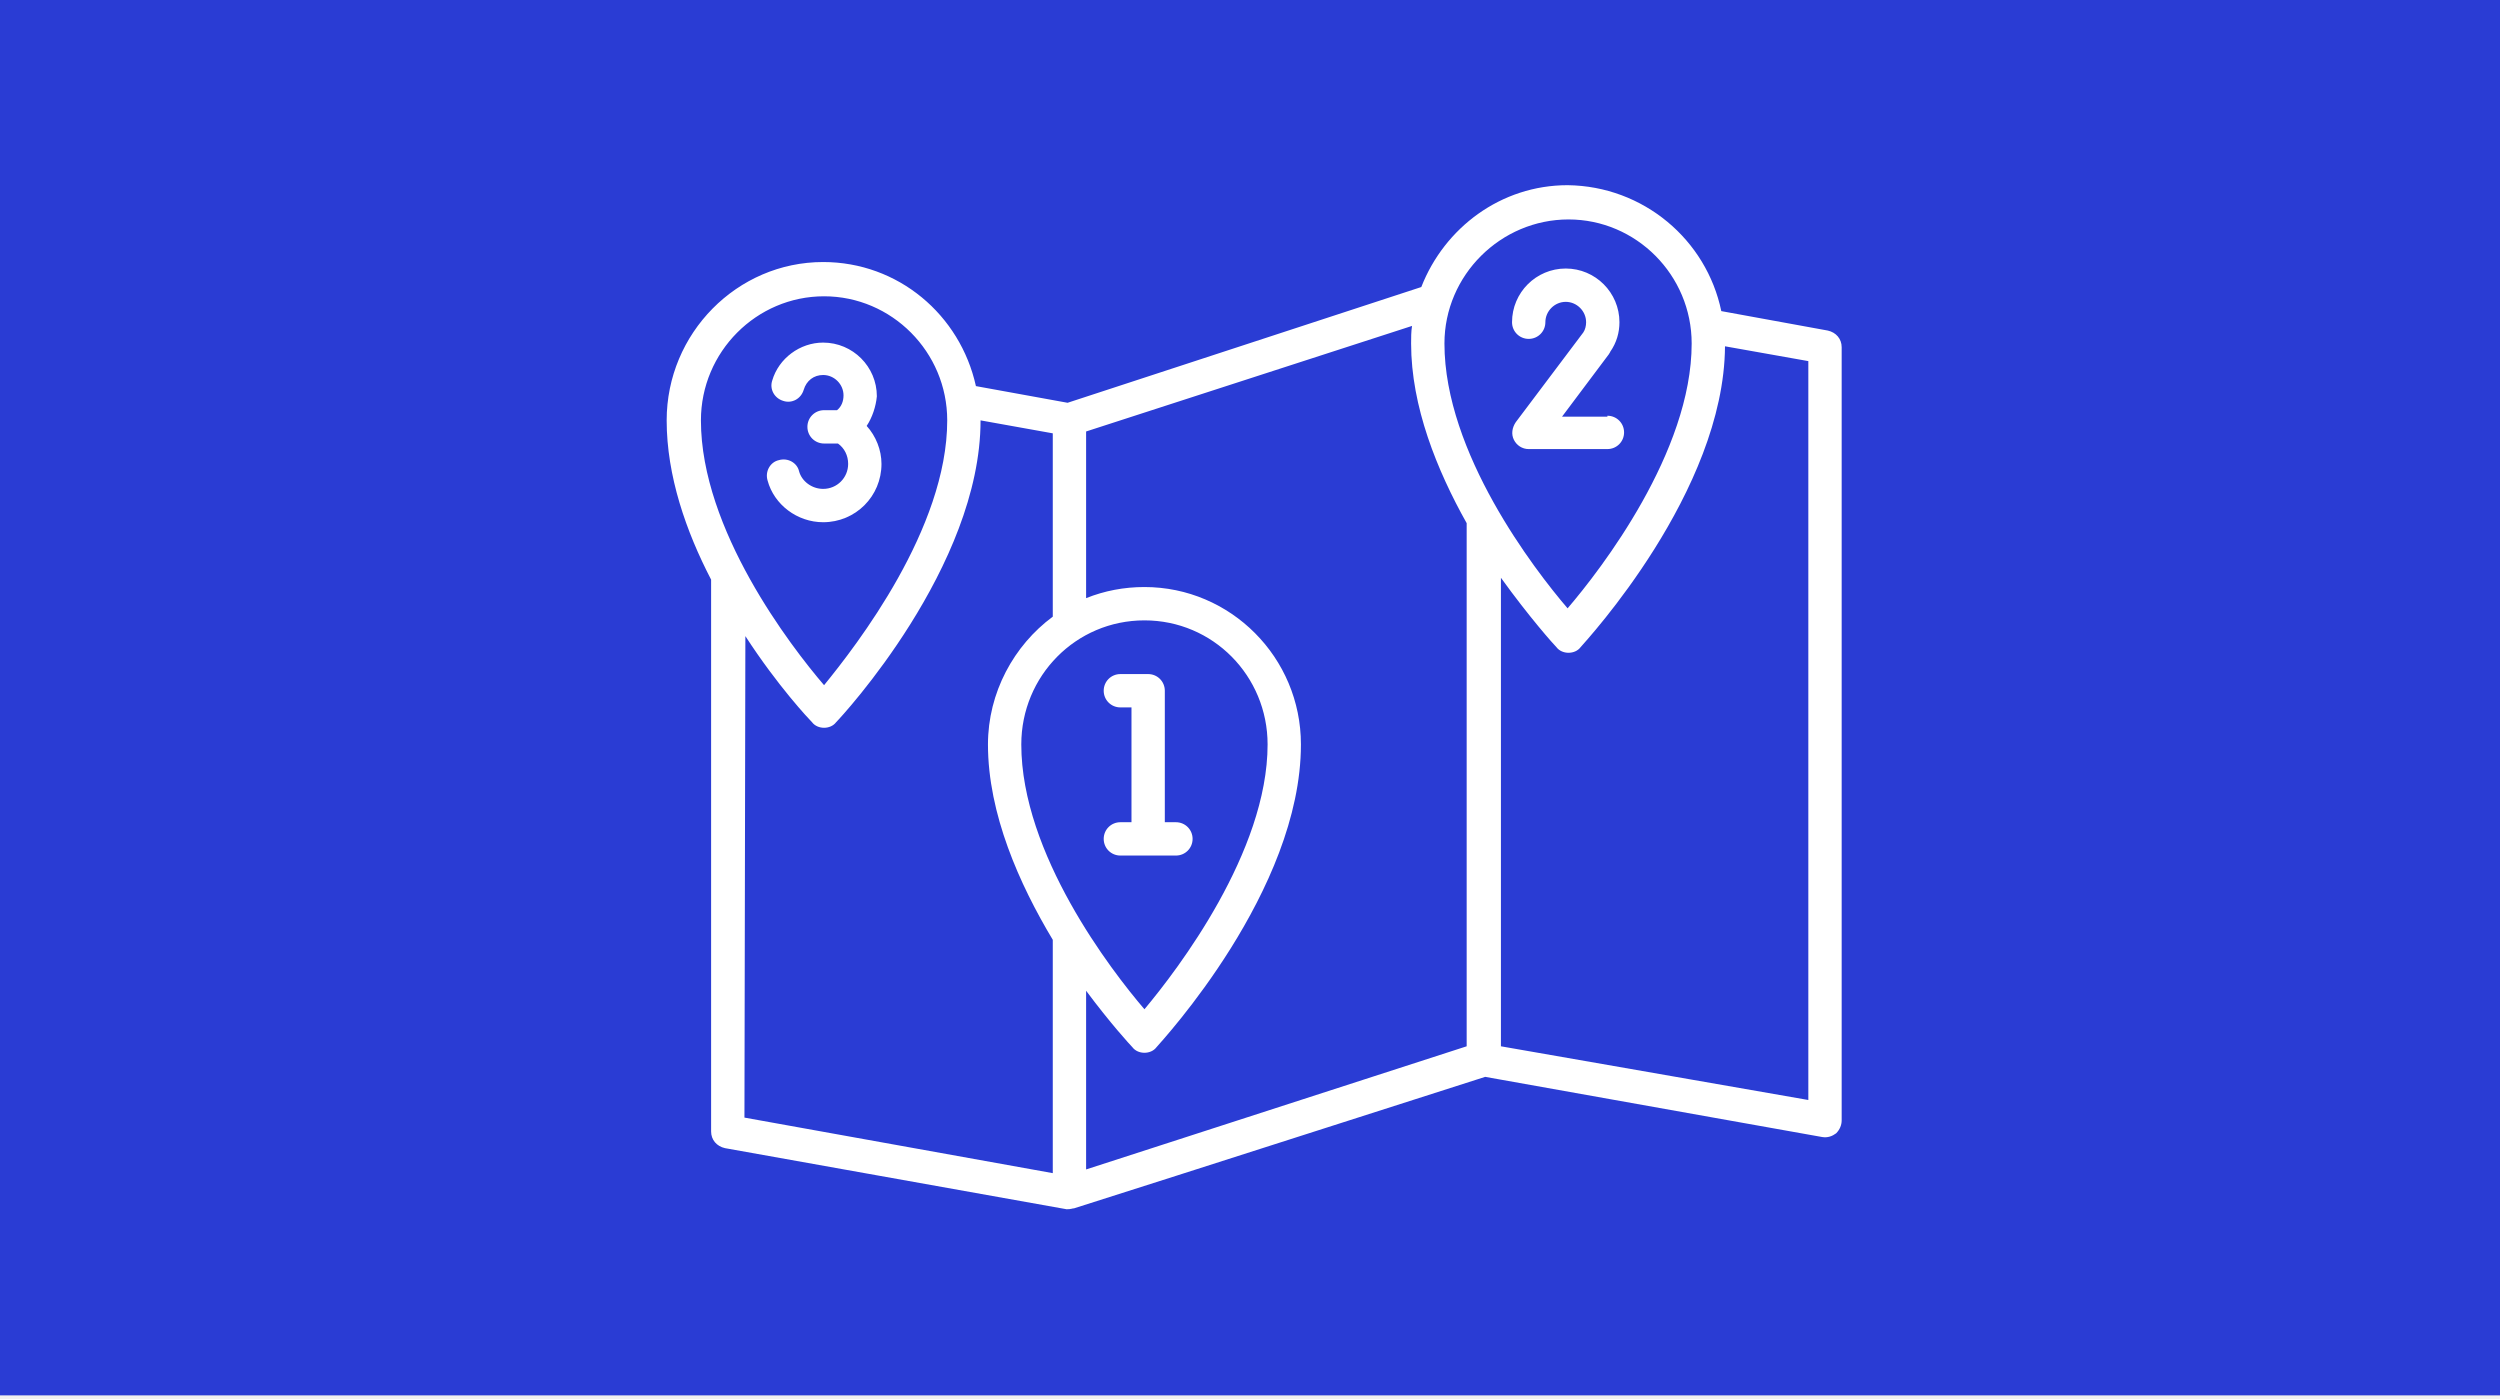
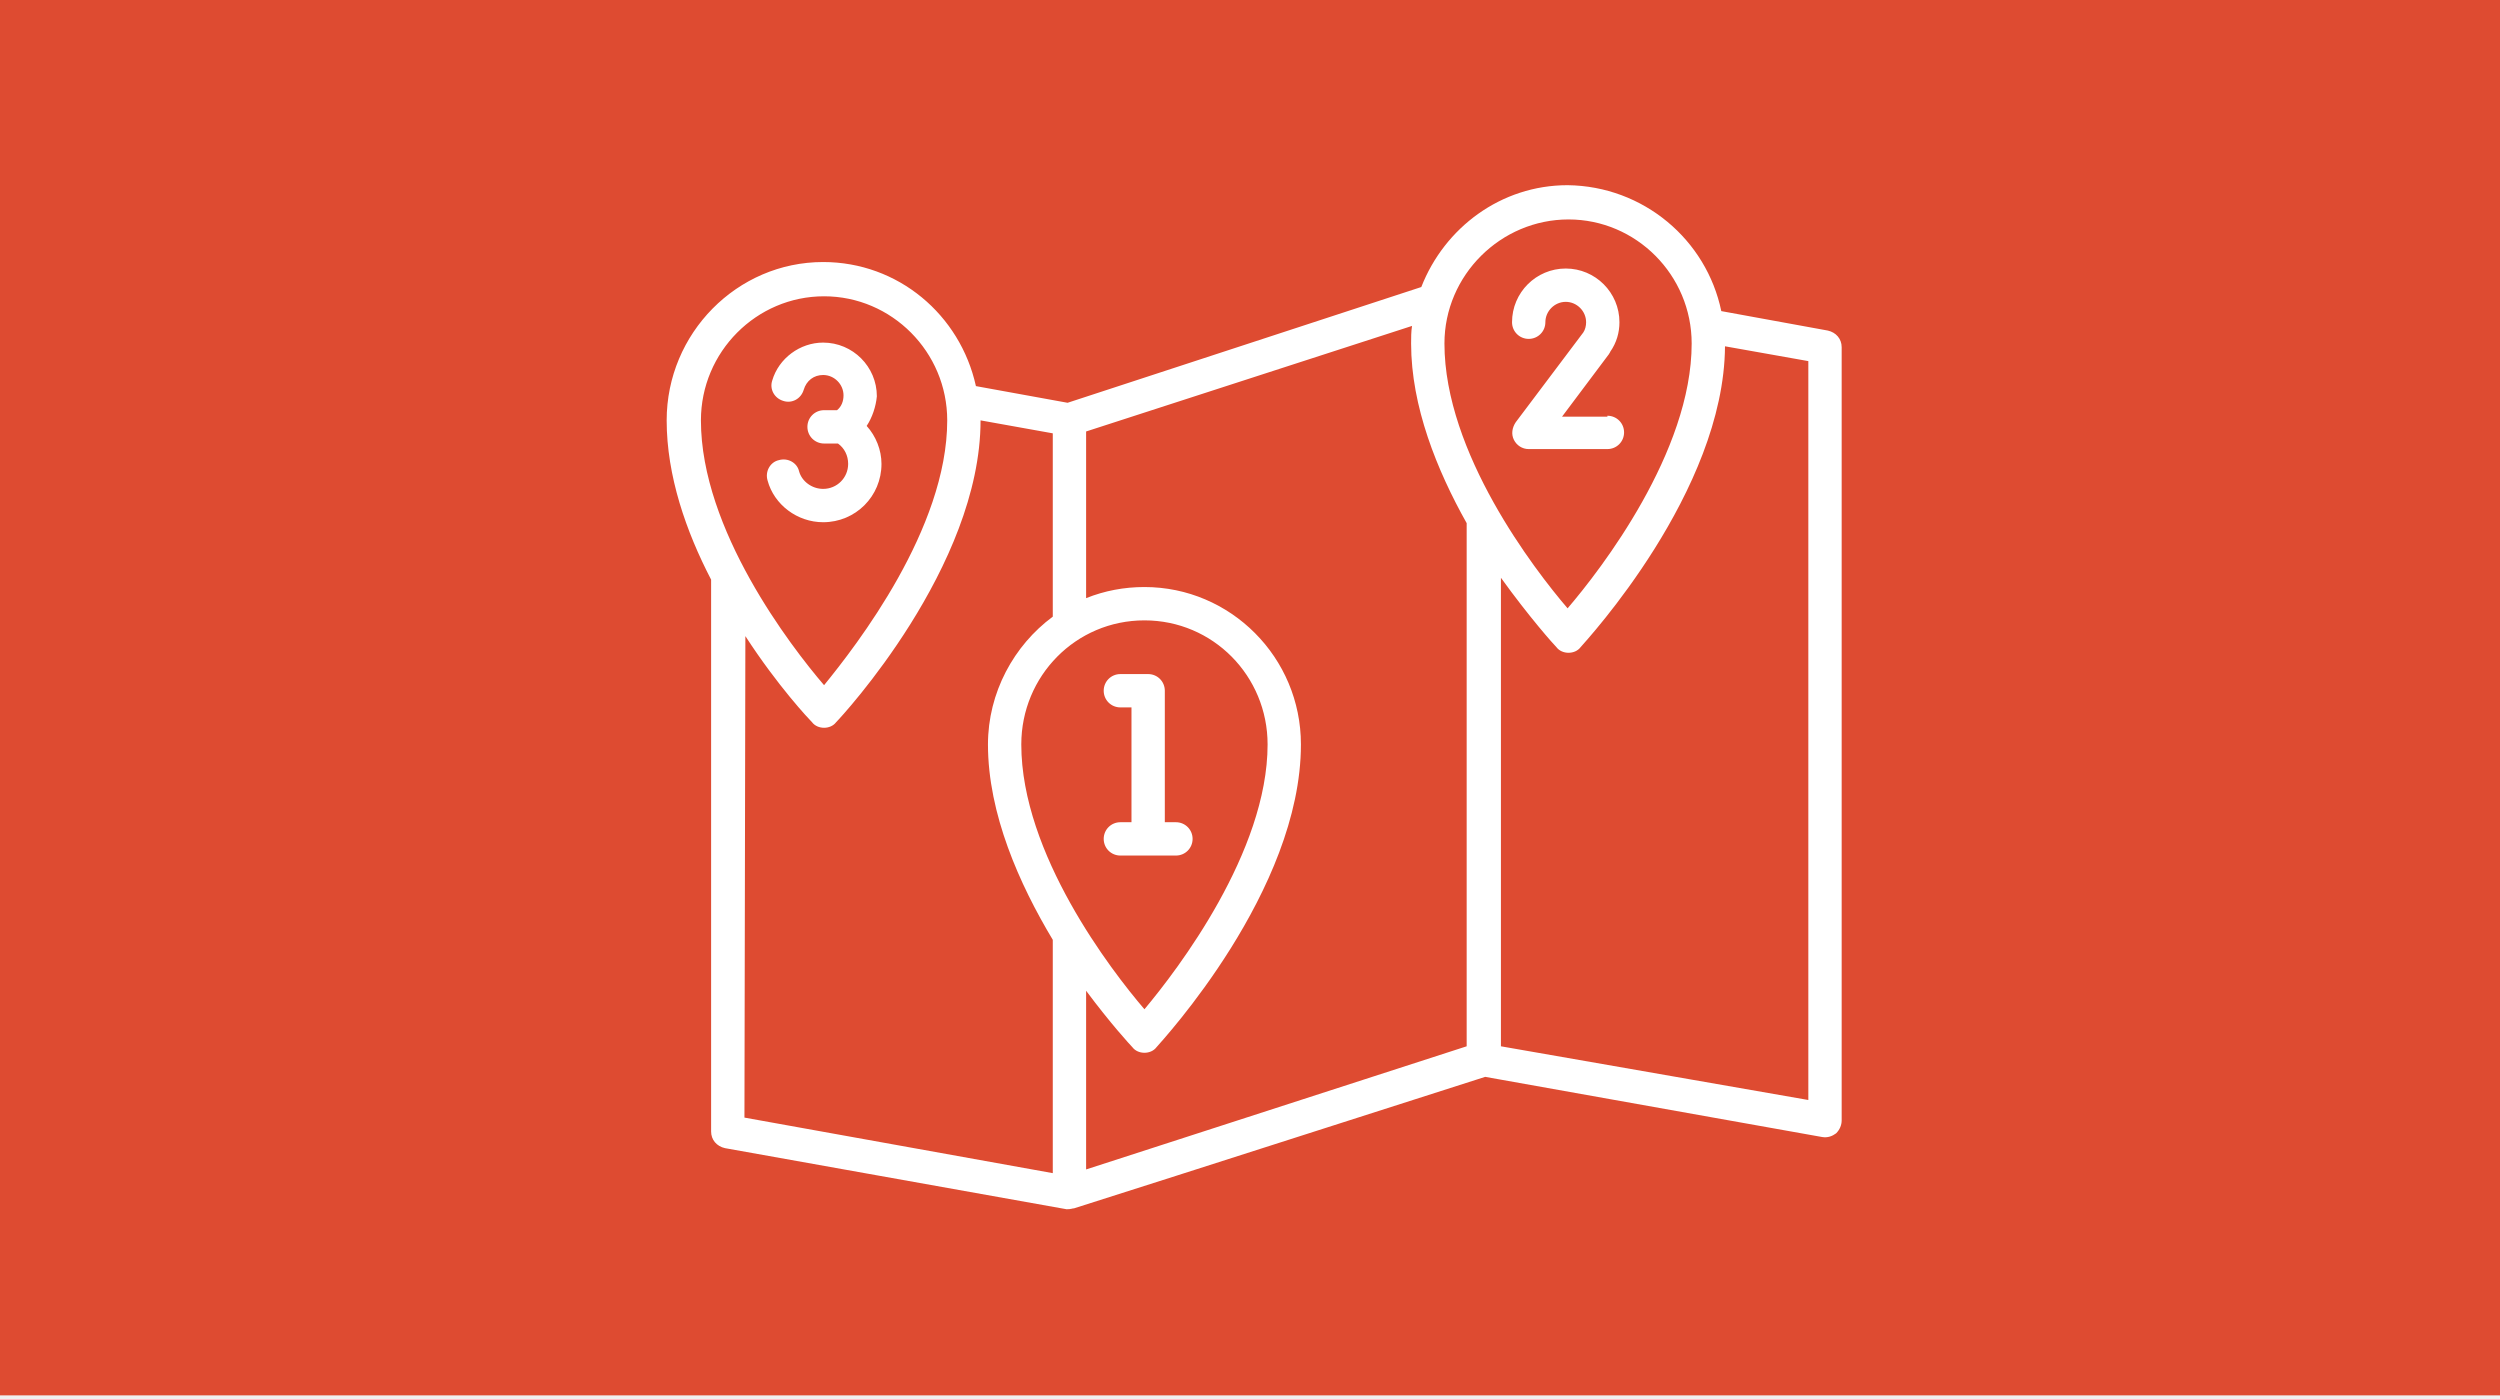
<svg xmlns="http://www.w3.org/2000/svg" version="1.1" id="Ebene_1" x="0px" y="0px" viewBox="0 0 270 151" style="enable-background:new 0 0 270 151;" xml:space="preserve">
  <style type="text/css">
- 	.st0{fill-rule:evenodd;clip-rule:evenodd;fill:#2A3CD4;}
+ 	.st0{fill-rule:evenodd;clip-rule:evenodd;fill:#DE4B31;}
	.st1{fill-rule:evenodd;clip-rule:evenodd;fill:#FFFFFF;}
</style>
  <g id="Concepts">
    <rect id="icons_spatialChallenge-Copy-8" class="st0" width="270" height="150.7" />
    <g id="Page-1" transform="translate(72, 20)">
      <path id="Fill-1" class="st1" d="M113.9,13.6l11.5,2.1c0.9,0.2,1.5,0.9,1.5,1.8V101c0,0.5-0.2,1-0.6,1.4c-0.4,0.3-0.9,0.5-1.5,0.4    l-36.4-6.5C58.8,105.8,44,110.5,44,110.5c-0.2,0-0.3,0.1-0.8,0.1L6.3,104c-0.9-0.2-1.5-0.9-1.5-1.8V42.6C2.1,37.4,0,31.4,0,25.4    C0,16,7.6,8.3,16.9,8.3c8.1,0,14.8,5.7,16.5,13.4l9.9,1.8l38.2-12.5c2.5-6.4,8.6-11,15.8-11C105.5,0.1,112.3,5.9,113.9,13.6z     M123.3,98.8V19l-9-1.6c-0.1,15.7-15,31.8-15.6,32.5c-0.3,0.4-0.8,0.6-1.3,0.6s-1-0.2-1.3-0.6c-0.3-0.3-2.9-3.2-6-7.5V93    L123.3,98.8z M45.3,106.3L86.4,93V36.5c-3.2-5.7-6-12.6-6-19.4c0-0.6,0-1.3,0.1-1.9L45.3,26.6v18c2-0.8,4.1-1.2,6.3-1.2    c9.3,0,16.9,7.6,16.9,17c0,15.8-15,32-15.6,32.7c-0.3,0.4-0.8,0.6-1.3,0.6s-1-0.2-1.3-0.6c-0.2-0.2-2.4-2.6-5-6.1    C45.3,86.9,45.3,106.3,45.3,106.3z M8.4,100.7l33.3,6V81.5c-3.6-6-7-13.6-7-21.1c0-5.6,2.8-10.7,7-13.8V26.8l-7.8-1.4    c0,15.8-15,32-15.6,32.6c-0.3,0.4-0.8,0.6-1.3,0.6s-1-0.2-1.3-0.6c-0.3-0.3-3.7-3.9-7.2-9.3L8.4,100.7L8.4,100.7z M30.3,25.4    c0-7.4-6-13.4-13.3-13.4s-13.3,6-13.3,13.4c0,11.8,9.7,24.4,13.3,28.6C20.5,49.7,30.3,37.1,30.3,25.4z M51.6,47    c-7.4,0-13.3,6-13.3,13.4c0,11.8,9.7,24.4,13.3,28.6c3.6-4.3,13.3-17,13.3-28.6C64.9,53,59,47,51.6,47z M110.7,17.1    c0-7.4-6-13.4-13.3-13.4S84,9.7,84,17.1c0,11.8,9.7,24.4,13.3,28.6C100.9,41.5,110.7,28.8,110.7,17.1z M55,72.4h-6    c-1,0-1.8-0.8-1.8-1.8c0-1,0.8-1.8,1.8-1.8h1.2V56.4H49c-1,0-1.8-0.8-1.8-1.8c0-1,0.8-1.8,1.8-1.8h3c1,0,1.8,0.8,1.8,1.8v14.2H55    c1,0,1.8,0.8,1.8,1.8S56,72.4,55,72.4z M21.6,26c1,1.1,1.6,2.6,1.6,4.1c0,3.5-2.8,6.3-6.3,6.3c-2.8,0-5.3-1.9-6-4.5    c-0.3-1,0.3-2,1.2-2.2c1-0.3,2,0.3,2.2,1.2c0.3,1.1,1.4,1.9,2.6,1.9c1.5,0,2.7-1.2,2.7-2.7c0-0.9-0.4-1.7-1.1-2.2H17    c-1,0-1.8-0.8-1.8-1.8c0-1,0.8-1.8,1.8-1.8h1.4c0.5-0.4,0.7-1,0.7-1.6c0-1.2-1-2.2-2.2-2.2c-1,0-1.8,0.6-2.1,1.6s-1.3,1.5-2.2,1.2    c-1-0.3-1.5-1.3-1.2-2.2c0.7-2.4,3-4.1,5.5-4.1c3.2,0,5.8,2.6,5.8,5.8C22.6,23.9,22.2,25.1,21.6,26z M101.6,24.9    c1,0,1.8,0.8,1.8,1.8c0,1-0.8,1.8-1.8,1.8h-8.5c-0.7,0-1.3-0.4-1.6-1c-0.3-0.6-0.2-1.3,0.2-1.9l7.3-9.7c0.2-0.3,0.3-0.7,0.3-1.1    c0-1.2-1-2.2-2.2-2.2s-2.2,1-2.2,2.2c0,1-0.8,1.8-1.8,1.8s-1.8-0.8-1.8-1.8c0-3.2,2.6-5.8,5.8-5.8c3.2,0,5.8,2.6,5.8,5.8    c0,1.1-0.3,2.2-1,3.2c0,0.1-0.1,0.1-0.1,0.2L96.7,25h4.9V24.9z" />
    </g>
  </g>
</svg>
